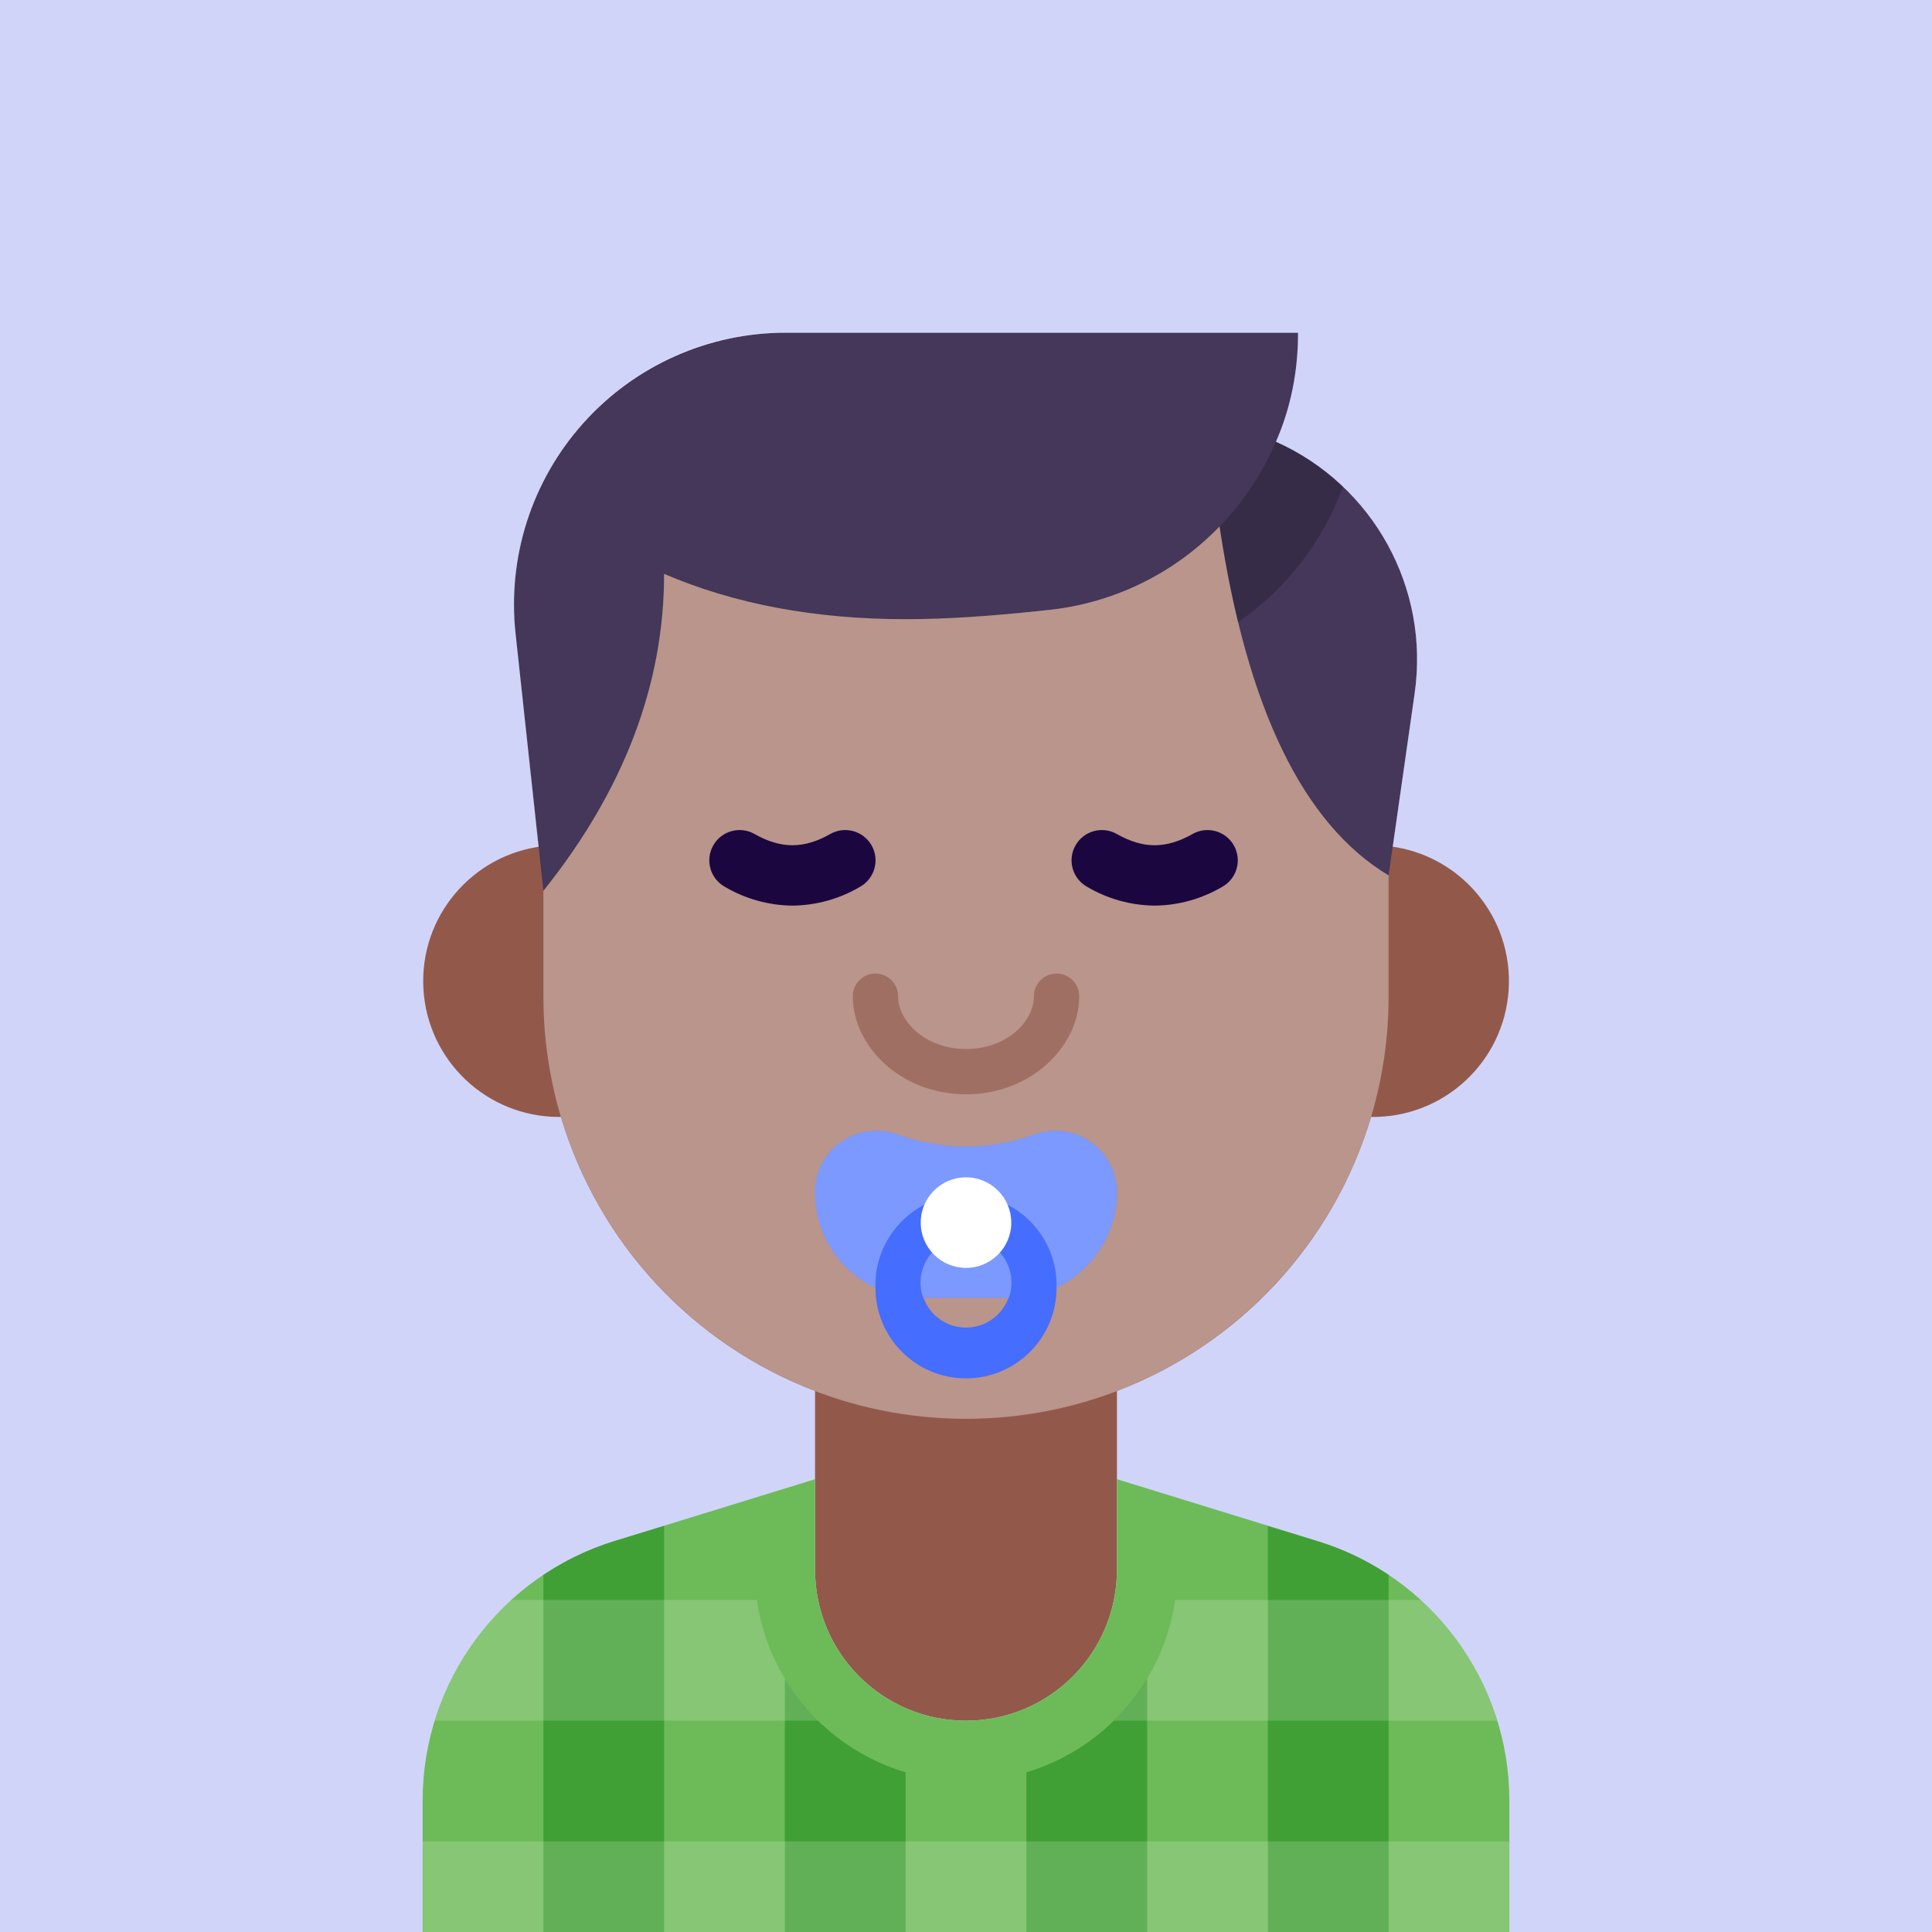
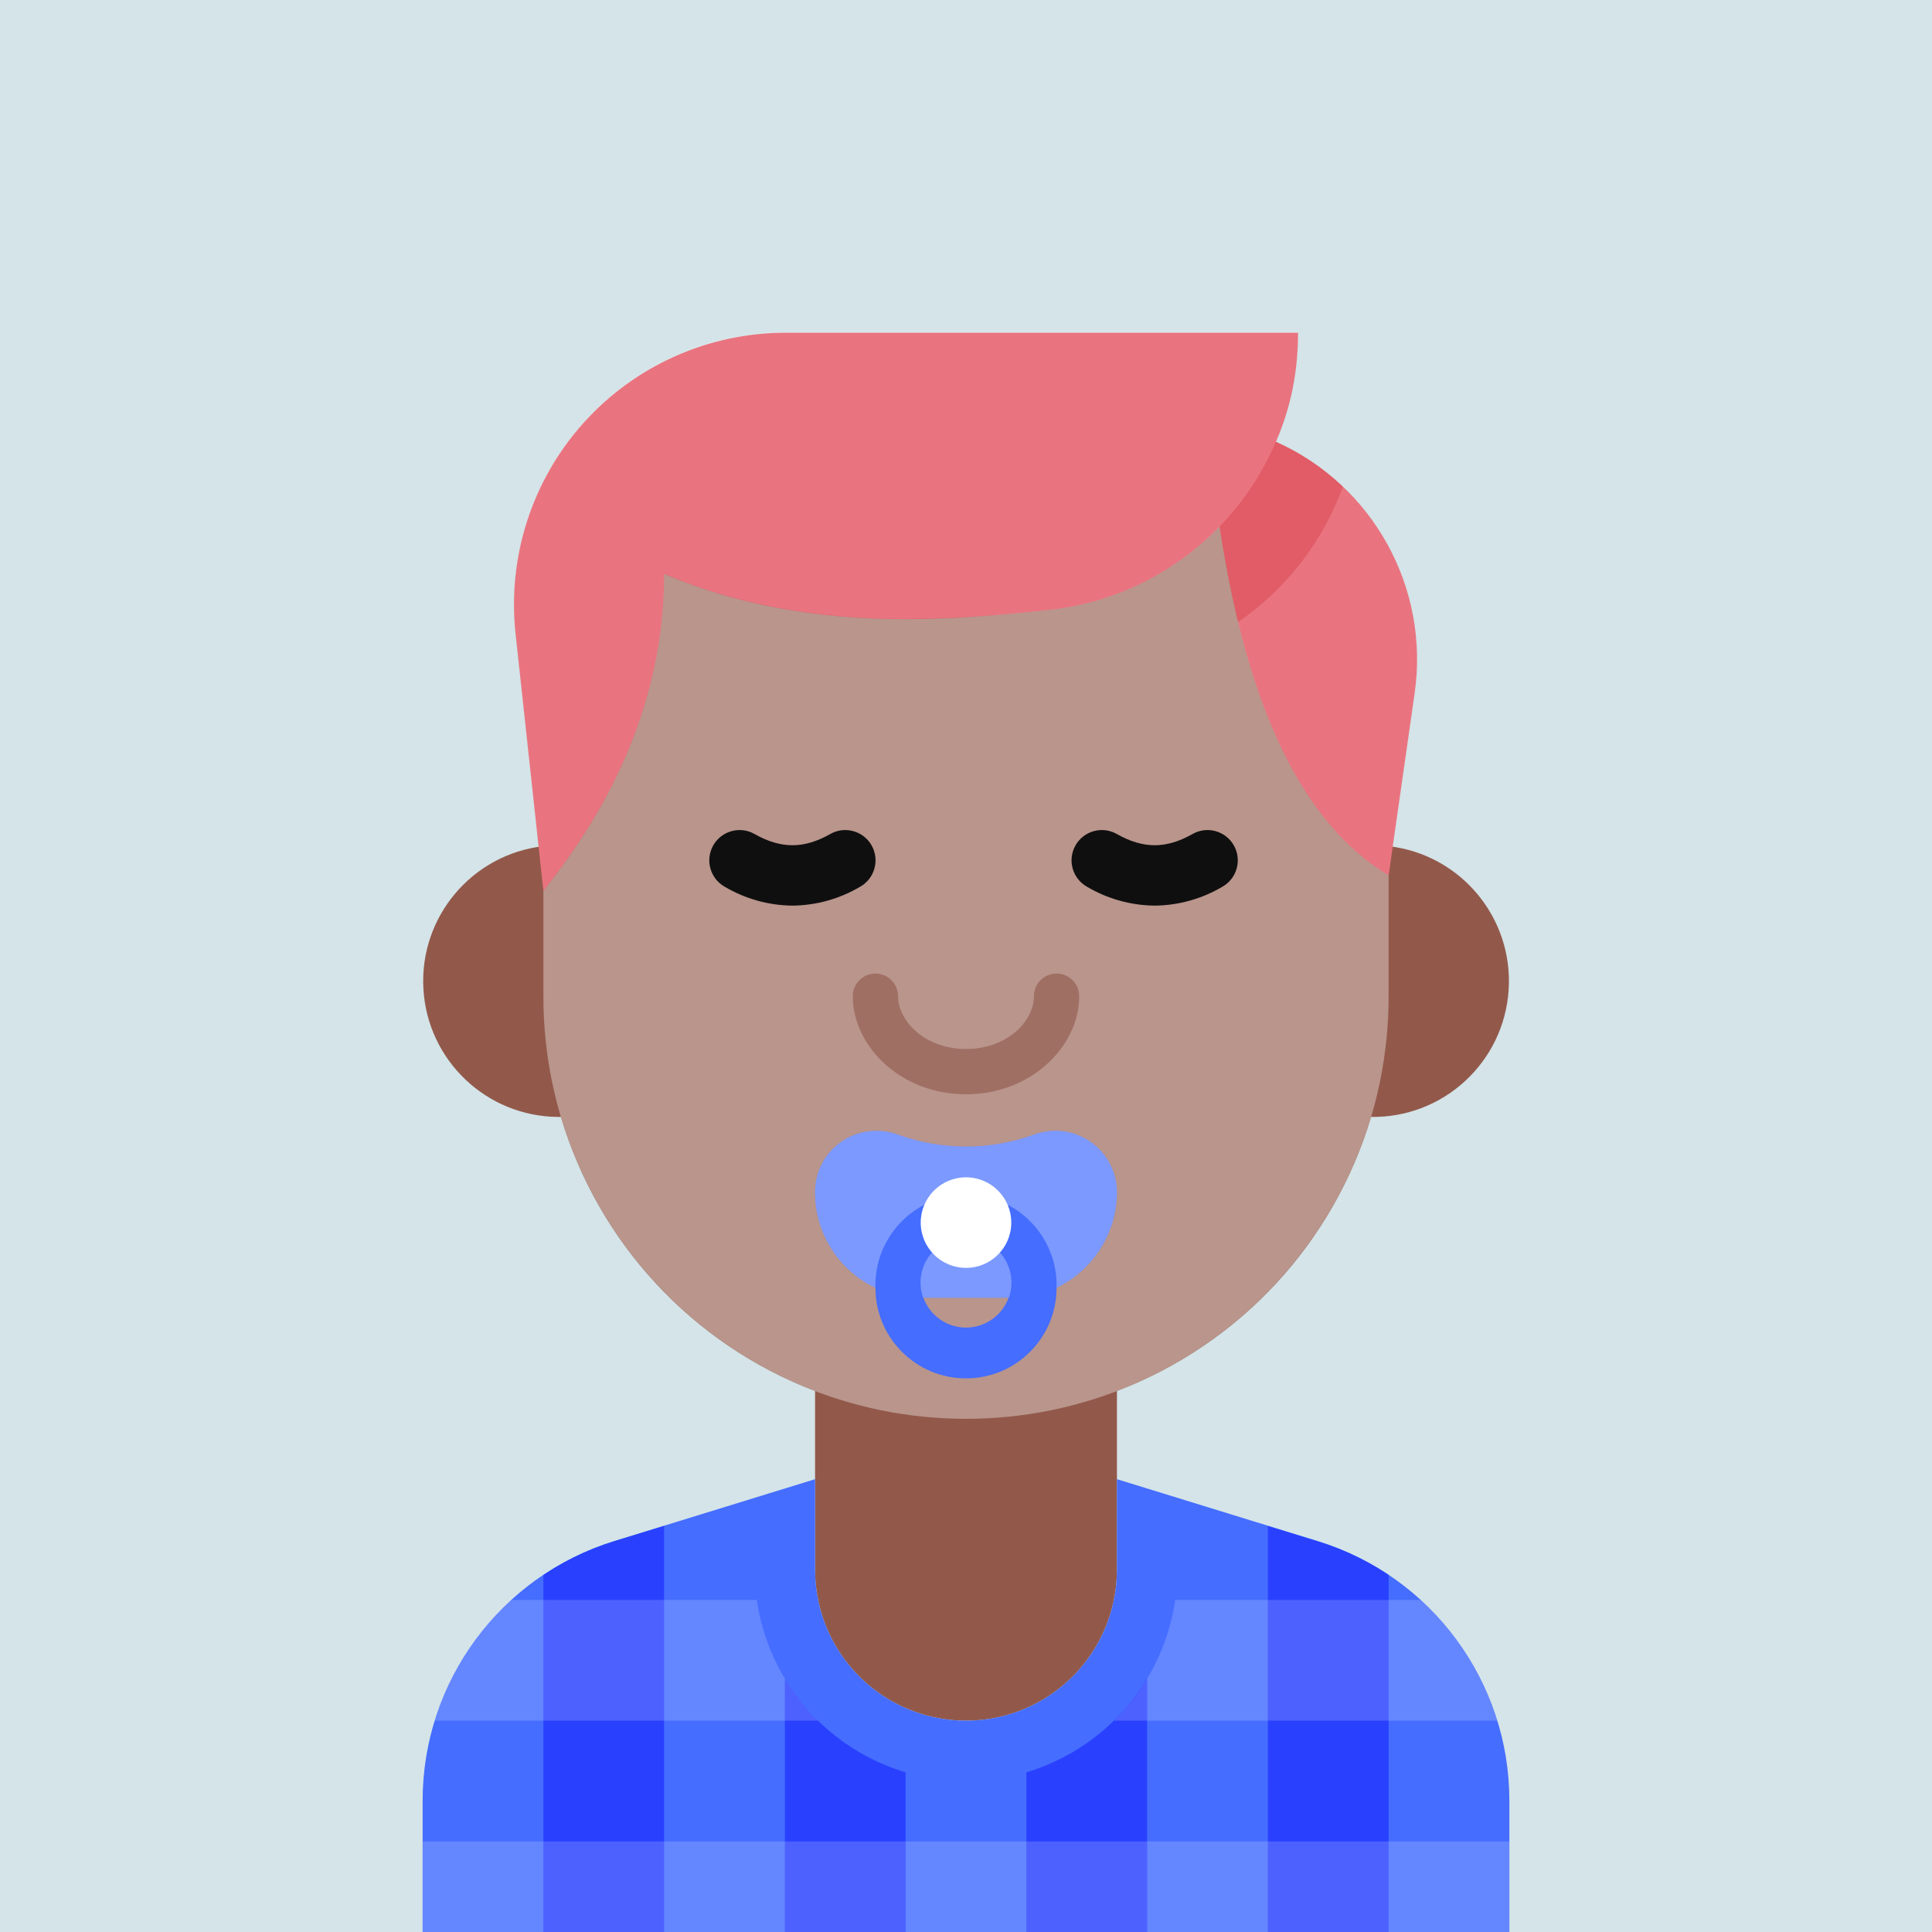
<svg xmlns="http://www.w3.org/2000/svg" viewBox="0 0 64 64" fill="none" shape-rendering="auto" aria-hidden="true">
  <defs>
    <g id="eyes-sleep-b4f35316">
-       <path d="M7.5 3.63a1 1 0 0 1 1 1.74A4.5 4.5 0 0 1 6.25 6 4.5 4.5 0 0 1 4 5.37a1 1 0 0 1 1-1.74Q5.65 4 6.25 4t1.25-.37m12 0a1 1 0 0 1 1 1.74 4.5 4.5 0 0 1-2.25.63A4.5 4.5 0 0 1 16 5.37a1 1 0 0 1 1-1.74q.65.37 1.25.37t1.25-.37" fill="#1B0640" />
+       <path d="M7.5 3.63a1 1 0 0 1 1 1.74A4.5 4.5 0 0 1 6.25 6 4.5 4.5 0 0 1 4 5.37a1 1 0 0 1 1-1.74Q5.65 4 6.25 4t1.25-.37m12 0a1 1 0 0 1 1 1.74 4.5 4.5 0 0 1-2.25.63A4.5 4.5 0 0 1 16 5.37a1 1 0 0 1 1-1.74q.65.37 1.25.37t1.25-.37" fill="#0f0f0f" />
    </g>
    <g id="hair-shortCombover-b4f35316">
-       <path d="M32.76 10.13a7.9 7.9 0 0 1 4.6 8.35l-.86 6.02q-4.25-2.55-5.6-11.56a9.2 9.2 0 0 1-5.7 2.77q-2.73.3-4.7.3-4.5 0-8-1.5 0 5.5-4 10.5l-.92-8.51a9 9 0 0 1 8.95-9.98H33.5q0 1.94-.74 3.63" fill="#362c47" />
+       <path d="M32.76 10.13a7.9 7.9 0 0 1 4.6 8.35l-.86 6.02q-4.25-2.55-5.6-11.56a9.2 9.2 0 0 1-5.7 2.77q-2.73.3-4.7.3-4.5 0-8-1.5 0 5.5-4 10.5l-.92-8.51a9 9 0 0 1 8.95-9.98H33.5q0 1.94-.74 3.63" fill="#e15c66" />
      <path d="M33.5 6.5a9.24 9.24 0 0 1-8.3 9.21 46 46 0 0 1-4.7.29q-4.5 0-8-1.5 0 5.5-4 10.5l-.92-8.53a9 9 0 0 1 8.95-9.97zm1.46 5.1a7.9 7.9 0 0 1 2.4 6.88l-.86 6.02q-3.44-2.07-4.99-8.39a9.3 9.3 0 0 0 3.48-4.5" fill="white" opacity=".26" style="mix-blend-mode:overlay" />
    </g>
    <g id="clothes-checkered-b4f35316">
-       <path d="M16 2.8v3a5 5 0 0 0 10 0v-3l6.65 2.05a9 9 0 0 1 6.35 8.6v4.35H3v-4.35a9 9 0 0 1 6.35-8.6z" fill="#6dbb58" />
+       <path d="M16 2.8v3a5 5 0 0 0 10 0v-3l6.65 2.05a9 9 0 0 1 6.35 8.6v4.35H3v-4.35a9 9 0 0 1 6.35-8.6z" fill="#456dff" />
      <path d="m11 4.34-1.65.5A9 9 0 0 0 7 5.97V17.8h4zm4 13.46h4v-5.29a7 7 0 0 1-4-3.1zm8 0h4V9.4a7 7 0 0 1-4 3.11zm8 0h4V5.96l-.06-.04a9 9 0 0 0-2.3-1.07L31 4.35z" fill="black" opacity=".4" style="mix-blend-mode:overlay" />
      <path d="M3.4 10.8a9 9 0 0 1 2.53-4h8.14a7 7 0 0 0 2.03 4zm35.6 4v3H3v-3zm-2.93-8a9 9 0 0 1 2.53 4H25.9a7 7 0 0 0 2.03-4z" fill="white" opacity=".17" style="mix-blend-mode:lighten" />
    </g>
    <g id="mouth-pacifier-b4f35316">
      <path fill-rule="evenodd" clip-rule="evenodd" d="M2.04 0q.35 0 .69.12a6.6 6.6 0 0 0 4.54 0A2.04 2.04 0 0 1 10 2.02c0 1.4-.82 2.61-2 3.18a3 3 0 0 1-6 0 3.5 3.5 0 0 1-2-3.17C0 .9.91 0 2.04 0m1.55 5.53a1.5 1.5 0 0 0 2.82 0z" fill="#456DFF" />
      <path d="M5 3.53a1.5 1.5 0 0 1 1.42 2H3.58a1.5 1.5 0 0 1 1.42-2M2.04 0q.35 0 .69.12a6.6 6.6 0 0 0 4.54 0A2.04 2.04 0 0 1 10 2.02c0 1.4-.82 2.61-2 3.18v-.17a3 3 0 1 0-6 .17 3.5 3.5 0 0 1-2-3.17C0 .9.91 0 2.04 0" fill="white" fill-opacity=".3" style="mix-blend-mode:lighten" />
      <circle cx="5" cy="3.04" r="1.5" fill="white" />
    </g>
    <g id="nose-mediumRound-b4f35316">
      <path d="M3.25.75a.75.75 0 0 1 1.5 0c0 .84.91 1.75 2.25 1.75S9.25 1.6 9.25.75a.75.75 0 1 1 1.5 0C10.75 2.41 9.16 4 7 4S3.25 2.41 3.25.75" fill="black" opacity=".36" style="mix-blend-mode:overlay" />
    </g>
    <clipPath id="clip-b4f35316">
      <rect width="64" height="64" rx="0" ry="0" />
    </clipPath>
  </defs>
  <g clip-path="url(#clip-b4f35316)">
-     <rect width="64" height="64" fill="#d1d4f9" />
+     <rect width="64" height="64" fill="#d4e4e8" />
    <path d="M37 46.08V52a5 5 0 0 1-10 0v-5.92A14 14 0 0 1 18.58 37h-.08a4.5 4.5 0 0 1-.5-8.97V27a14 14 0 1 1 28 0v1.03a4.5 4.5 0 0 1-.58 8.97A14 14 0 0 1 37 46.08" fill="#92594b" />
    <mask id="personas-a" style="mask-type:luminance">
      <path d="M37 46.08V52a5 5 0 0 1-10 0v-5.92A14 14 0 0 1 18.58 37h-.08a4.5 4.5 0 0 1-.5-8.97V27a14 14 0 1 1 28 0v1.03a4.5 4.5 0 0 1-.58 8.97A14 14 0 0 1 37 46.08" fill="white" />
    </mask>
    <g mask="url(#personas-a)">
      <path d="M32 13a14 14 0 0 1 14 14v6a14 14 0 1 1-28 0v-6a14 14 0 0 1 14-14" fill="white" opacity=".36" style="mix-blend-mode:overlay" />
    </g>
    <use transform="translate(20 24)" href="#eyes-sleep-b4f35316" />
    <use transform="translate(9.5 4.5)" href="#hair-shortCombover-b4f35316" />
    <use transform="translate(11 46.2)" href="#clothes-checkered-b4f35316" />
    <use transform="translate(27 37.46)" href="#mouth-pacifier-b4f35316" />
    <use transform="translate(25 32.25)" href="#nose-mediumRound-b4f35316" />
  </g>
</svg>
